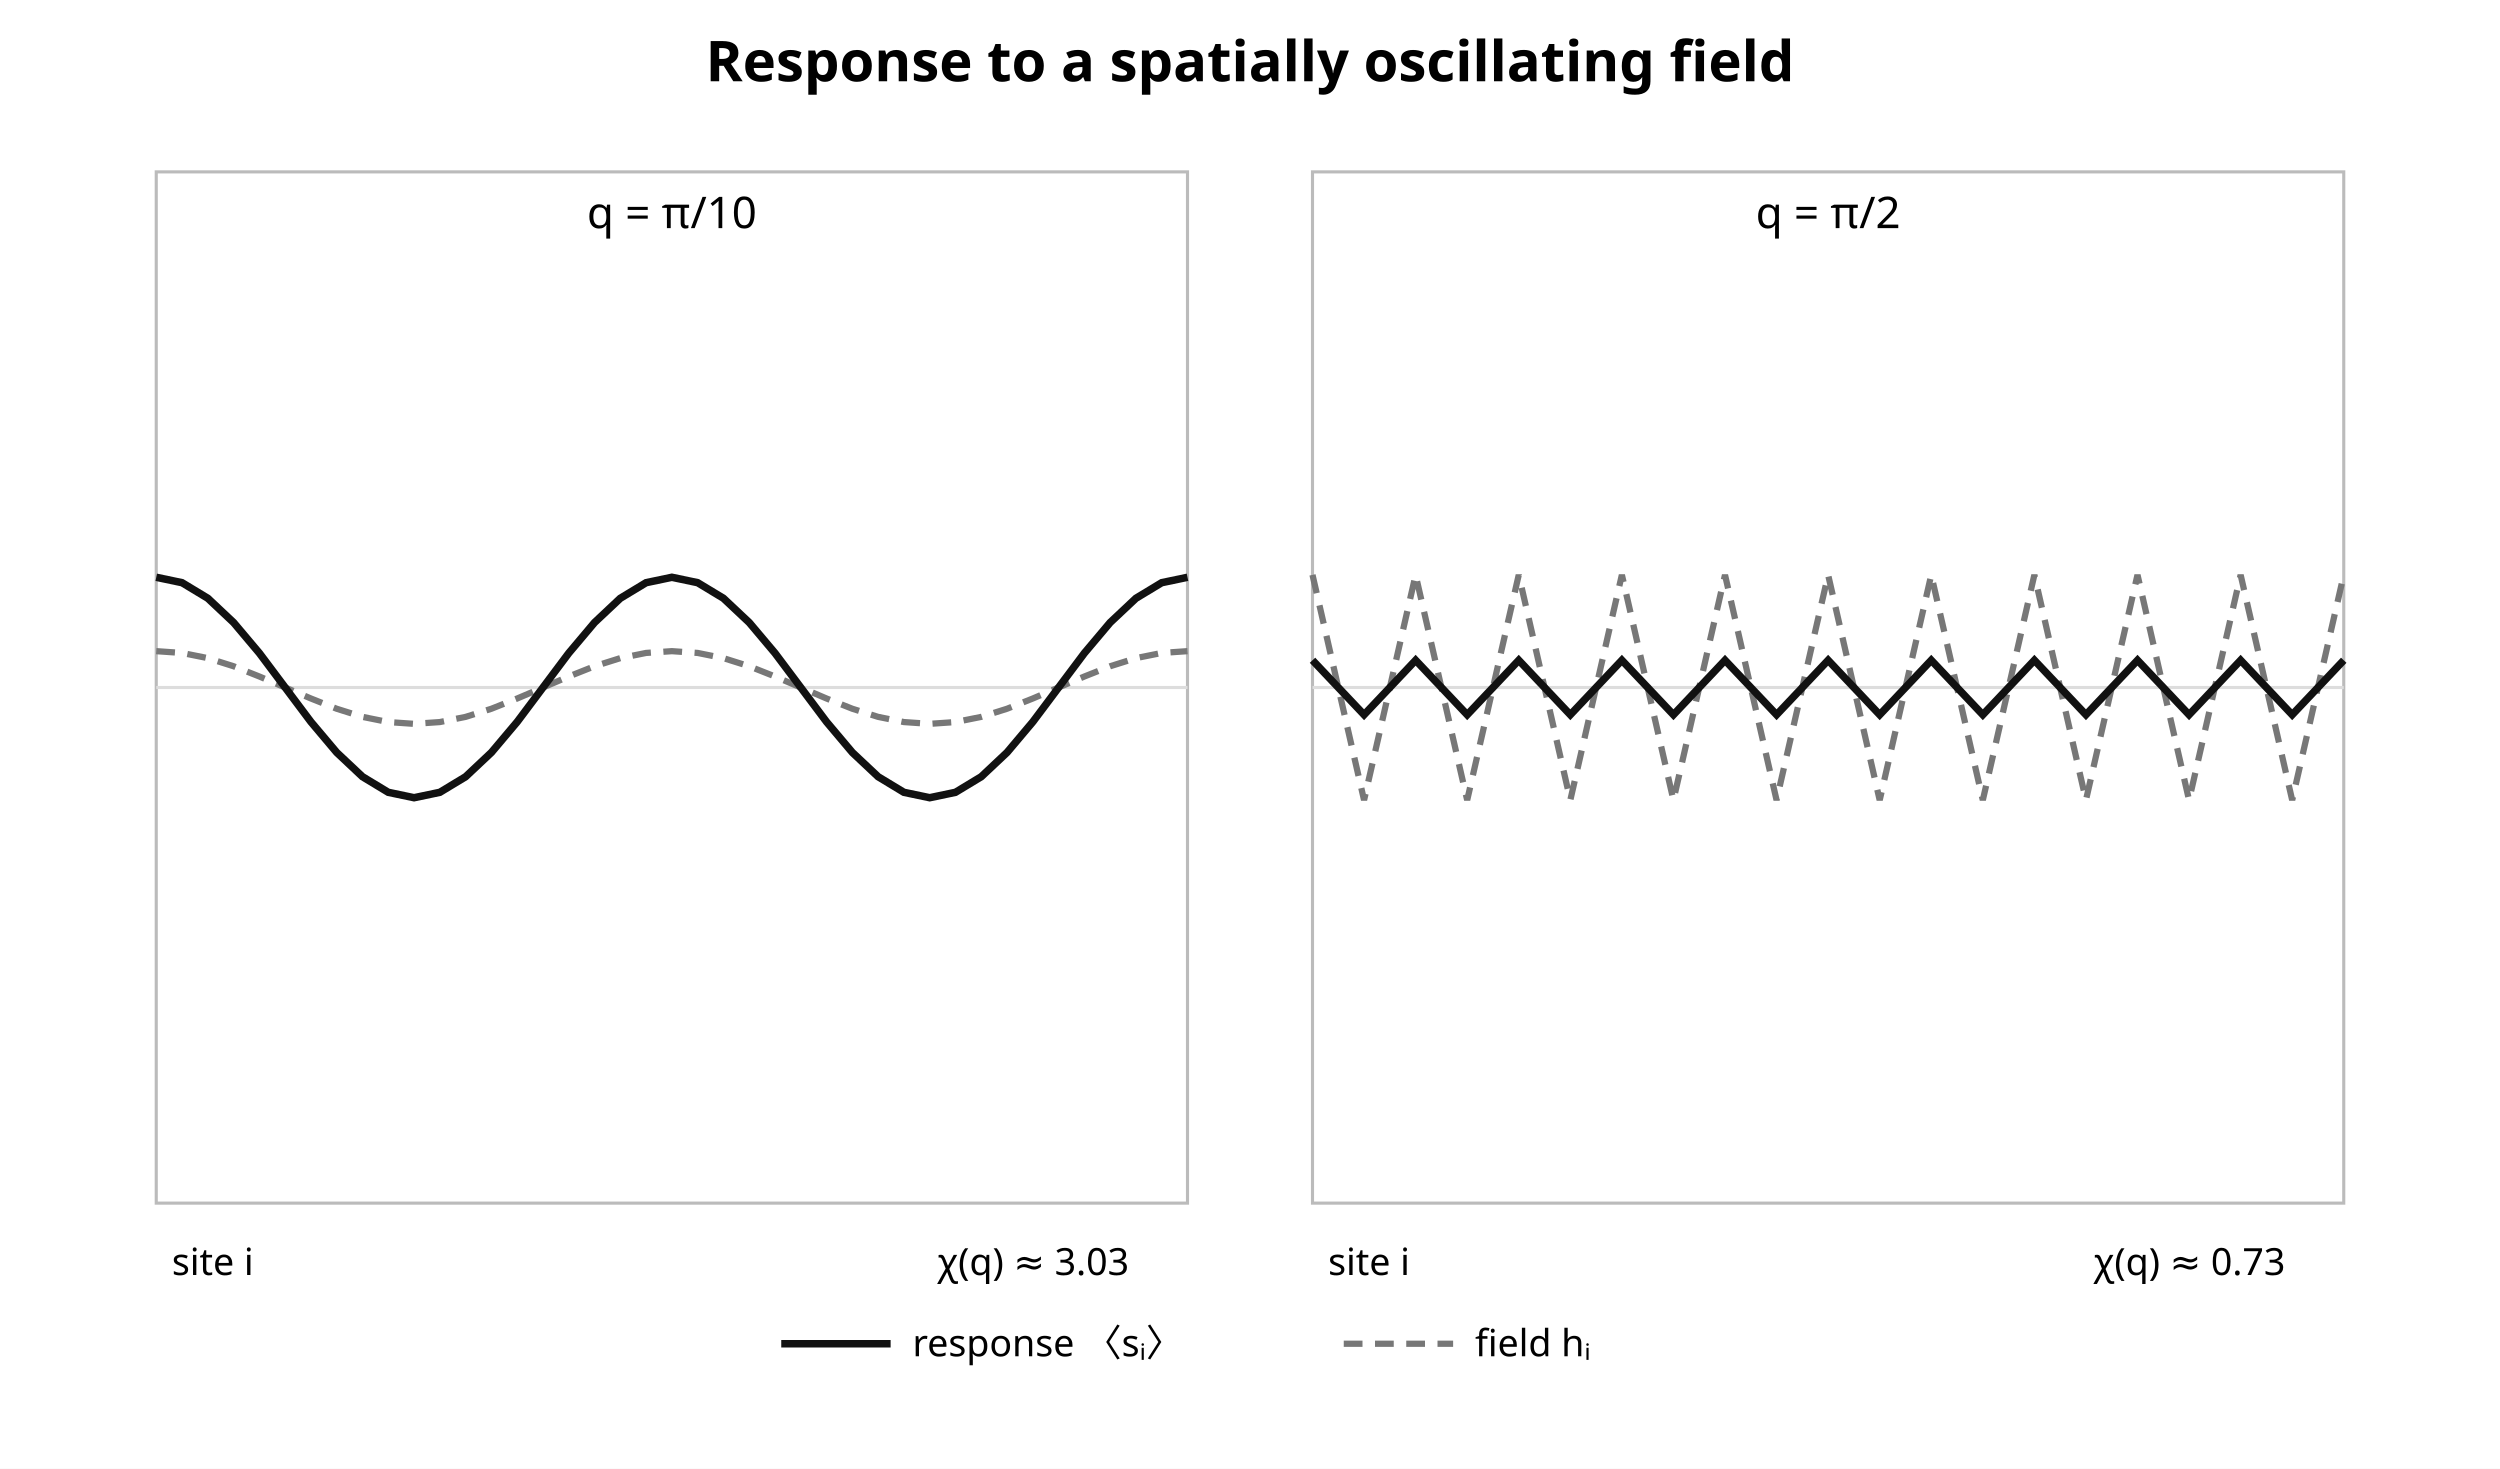
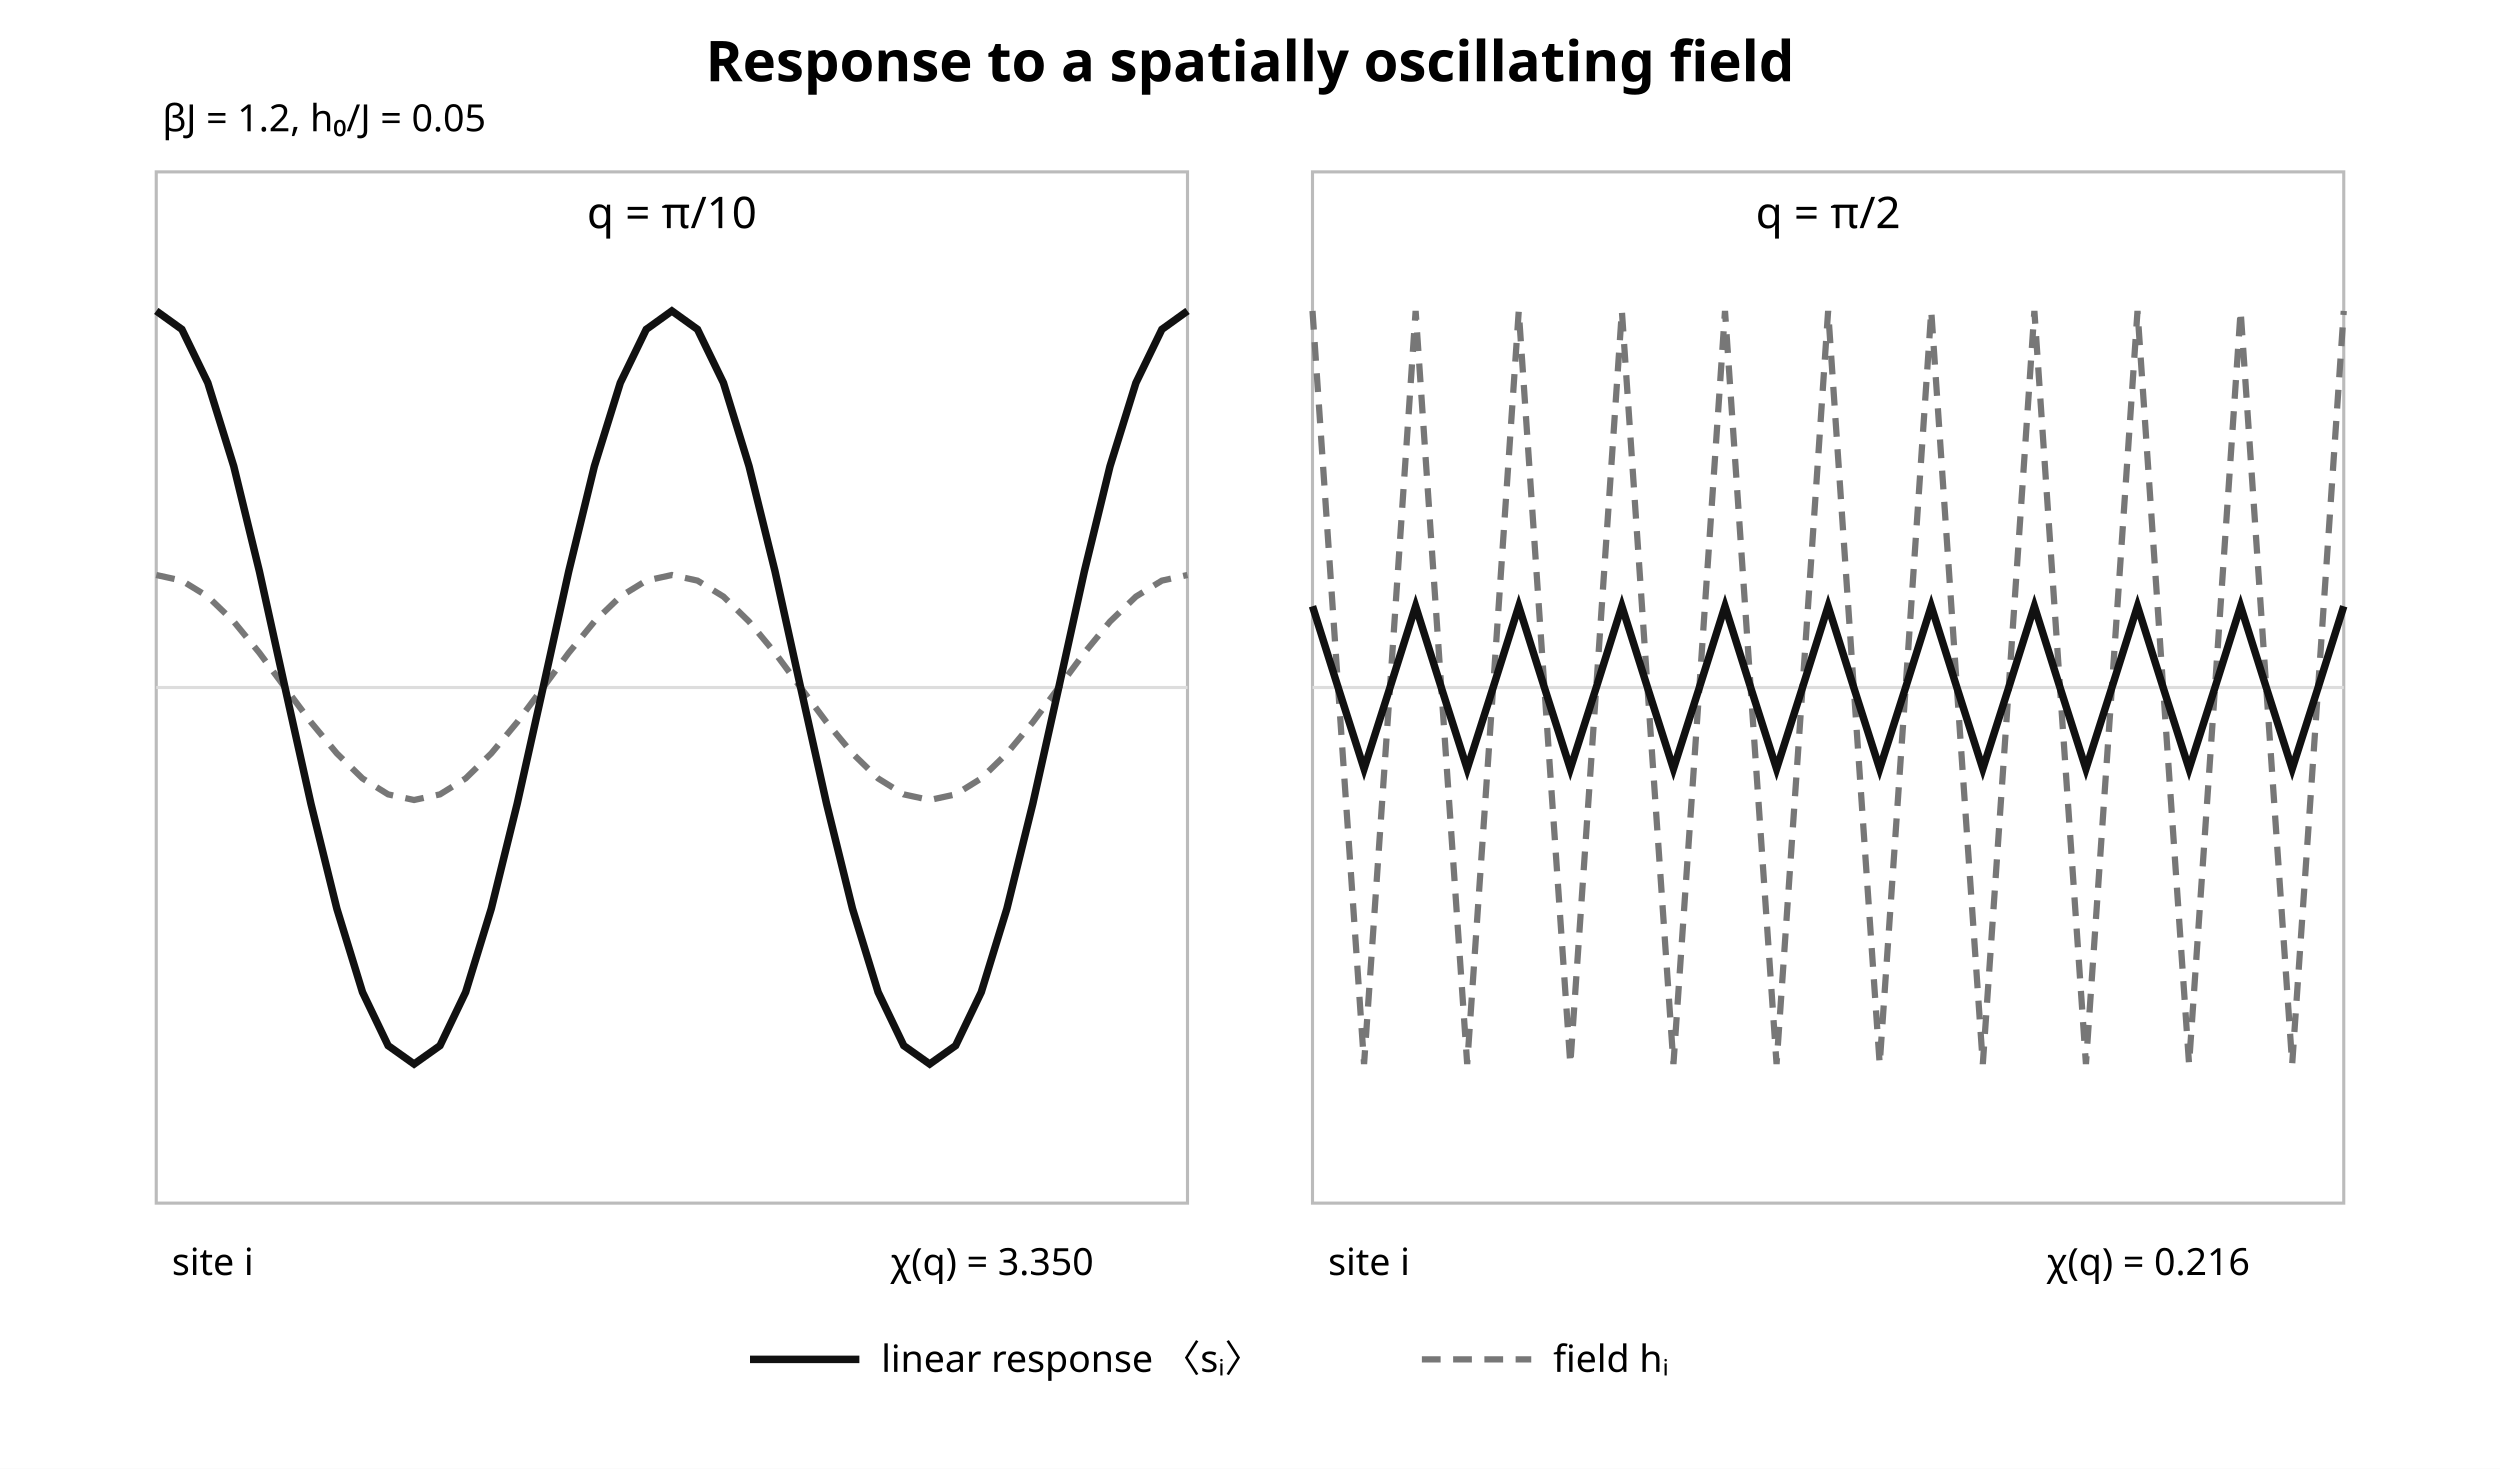
<svg xmlns="http://www.w3.org/2000/svg" width="800" height="470" viewBox="0 0 800 470">
  <rect width="100%" height="100%" fill="white" />
  <text x="400" y="26" text-anchor="middle" font-family="system-ui, sans-serif" font-size="18" font-weight="600">Response to a spatially oscillating field</text>
  <rect x="50" y="55" width="330" height="330" fill="none" stroke="#bbb" />
-   <line x1="50" y1="220" x2="380" y2="220" stroke="#ddd" />
-   <text x="215" y="73" text-anchor="middle" font-family="system-ui, sans-serif" font-size="14">q = π/10</text>
-   <polyline fill="none" stroke="#777" stroke-width="2" stroke-dasharray="6 4" points="50.00,208.37 58.25,208.94 66.50,210.60 74.75,213.20 83.00,216.48 91.25,220.00 99.50,223.52 107.75,226.80 116.00,229.40 124.25,231.06 132.50,231.63 140.75,231.06 149.00,229.40 157.25,226.80 165.50,223.52 173.75,220.00 182.00,216.48 190.25,213.20 198.50,210.60 206.75,208.94 215.00,208.37 223.25,208.94 231.50,210.60 239.75,213.20 248.00,216.48 256.25,220.00 264.50,223.52 272.75,226.80 281.00,229.40 289.25,231.06 297.50,231.63 305.75,231.06 314.00,229.40 322.25,226.80 330.50,223.52 338.75,220.00 347.00,216.48 355.25,213.20 363.50,210.60 371.75,208.94 380.00,208.37" />
-   <polyline fill="none" stroke="#111" stroke-width="2.4" points="50.00,184.73 58.25,186.46 66.50,191.45 74.75,199.21 83.00,209.00 91.25,220.00 99.50,231.00 107.75,240.79 116.00,248.55 124.25,253.54 132.50,255.27 140.75,253.54 149.00,248.55 157.25,240.79 165.50,231.00 173.75,220.00 182.00,209.00 190.25,199.21 198.50,191.45 206.75,186.46 215.00,184.73 223.25,186.46 231.50,191.45 239.75,199.21 248.00,209.00 256.25,220.00 264.50,231.00 272.75,240.79 281.00,248.55 289.25,253.54 297.50,255.27 305.75,253.54 314.00,248.55 322.25,240.79 330.50,231.00 338.75,220.00 347.00,209.00 355.25,199.21 363.50,191.45 371.75,186.46 380.00,184.73" />
+   <line x1="50" y1="220.0" x2="380" y2="220.0" stroke="#ddd" />
+   <text x="215.0" y="73" text-anchor="middle" font-family="system-ui, sans-serif" font-size="14">q = π/10</text>
+   <polyline fill="none" stroke="#777" stroke-width="2" stroke-dasharray="6 4" points="50.0,184.0 58.2,185.8 66.5,190.9 74.8,198.9 83.0,208.9 91.2,220.0 99.5,231.1 107.8,241.1 116.0,249.1 124.2,254.2 132.5,256.0 140.8,254.2 149.0,249.1 157.2,241.1 165.5,231.1 173.8,220.0 182.0,208.9 190.2,198.9 198.5,190.9 206.8,185.8 215.0,184.0 223.2,185.8 231.5,190.9 239.7,198.9 248.0,208.9 256.2,220.0 264.5,231.1 272.8,241.1 281.0,249.1 289.2,254.2 297.5,256.0 305.8,254.2 314.0,249.1 322.2,241.1 330.5,231.1 338.8,220.0 347.0,208.9 355.2,198.9 363.5,190.9 371.8,185.8 380.0,184.0" />
+   <polyline fill="none" stroke="#111" stroke-width="2.4" points="50.0,99.5 58.2,105.4 66.5,122.5 74.8,149.2 83.0,182.8 91.2,220.0 99.5,257.2 107.8,290.8 116.0,317.5 124.2,334.6 132.5,340.5 140.8,334.6 149.0,317.5 157.2,290.8 165.5,257.2 173.8,220.0 182.0,182.8 190.2,149.2 198.5,122.5 206.8,105.4 215.0,99.5 223.2,105.4 231.5,122.5 239.7,149.2 248.0,182.8 256.2,220.0 264.5,257.2 272.8,290.8 281.0,317.5 289.2,334.6 297.5,340.5 305.8,334.6 314.0,317.5 322.2,290.8 330.5,257.2 338.8,220.0 347.0,182.8 355.2,149.2 363.5,122.5 371.8,105.4 380.0,99.5" />
  <text x="55" y="408" font-family="system-ui, sans-serif" font-size="12">site i</text>
-   <text x="300" y="408" font-family="system-ui, sans-serif" font-size="12">χ(q) ≈ 3.03</text>
+   <text x="285" y="408" font-family="system-ui, sans-serif" font-size="12">χ(q) = 3.350</text>
  <rect x="420" y="55" width="330" height="330" fill="none" stroke="#bbb" />
-   <line x1="420" y1="220" x2="750" y2="220" stroke="#ddd" />
-   <text x="585" y="73" text-anchor="middle" font-family="system-ui, sans-serif" font-size="14">q = π/2</text>
-   <polyline fill="none" stroke="#777" stroke-width="2" stroke-dasharray="6 4" points="420.00,183.96 428.25,220.00 436.50,256.04 444.75,220.00 453.00,183.96 461.25,220.00 469.50,256.04 477.75,220.00 486.00,183.96 494.25,220.00 502.50,256.04 510.75,220.00 519.00,183.96 527.25,220.00 535.50,256.04 543.75,220.00 552.00,183.96 560.25,220.00 568.50,256.04 576.75,220.00 585.00,183.96 593.25,220.00 601.50,256.04 609.75,220.00 618.00,183.96 626.25,220.00 634.50,256.04 642.75,220.00 651.00,183.96 659.25,220.00 667.50,256.04 675.75,220.00 684.00,183.96 692.25,220.00 700.50,256.04 708.75,220.00 717.00,183.96 725.25,220.00 733.50,256.04 741.75,220.00 750.00,183.96" />
-   <polyline fill="none" stroke="#111" stroke-width="2.4" points="420.00,211.28 428.25,220.00 436.50,228.72 444.75,220.00 453.00,211.28 461.25,220.00 469.50,228.72 477.75,220.00 486.00,211.28 494.25,220.00 502.50,228.72 510.75,220.00 519.00,211.28 527.25,220.00 535.50,228.72 543.75,220.00 552.00,211.28 560.25,220.00 568.50,228.72 576.75,220.00 585.00,211.28 593.25,220.00 601.50,228.72 609.75,220.00 618.00,211.28 626.25,220.00 634.50,228.72 642.75,220.00 651.00,211.28 659.25,220.00 667.50,228.72 675.75,220.00 684.00,211.28 692.25,220.00 700.50,228.72 708.75,220.00 717.00,211.28 725.25,220.00 733.50,228.72 741.75,220.00 750.00,211.28" />
+   <line x1="420" y1="220.0" x2="750" y2="220.0" stroke="#ddd" />
+   <text x="585.0" y="73" text-anchor="middle" font-family="system-ui, sans-serif" font-size="14">q = π/2</text>
+   <polyline fill="none" stroke="#777" stroke-width="2" stroke-dasharray="6 4" points="420.0,99.5 428.2,220.0 436.5,340.5 444.8,220.0 453.0,99.5 461.2,220.0 469.5,340.5 477.8,220.0 486.0,99.5 494.2,220.0 502.5,340.5 510.8,220.0 519.0,99.5 527.2,220.0 535.5,340.5 543.8,220.0 552.0,99.5 560.2,220.0 568.5,340.5 576.8,220.0 585.0,99.5 593.2,220.0 601.5,340.5 609.8,220.0 618.0,99.5 626.2,220.0 634.5,340.5 642.8,220.0 651.0,99.5 659.2,220.0 667.5,340.5 675.8,220.0 684.0,99.5 692.2,220.0 700.5,340.5 708.8,220.0 717.0,99.5 725.2,220.0 733.5,340.5 741.8,220.0 750.0,99.5" />
+   <polyline fill="none" stroke="#111" stroke-width="2.4" points="420.0,194.0 428.2,220.0 436.5,246.0 444.8,220.0 453.0,194.0 461.2,220.0 469.5,246.0 477.8,220.0 486.0,194.0 494.2,220.0 502.5,246.0 510.8,220.0 519.0,194.0 527.2,220.0 535.5,246.0 543.8,220.0 552.0,194.0 560.2,220.0 568.5,246.0 576.8,220.0 585.0,194.0 593.2,220.0 601.5,246.0 609.8,220.0 618.0,194.0 626.2,220.0 634.5,246.0 642.8,220.0 651.0,194.0 659.2,220.0 667.5,246.0 675.8,220.0 684.0,194.0 692.2,220.0 700.5,246.0 708.8,220.0 717.0,194.0 725.2,220.0 733.5,246.0 741.8,220.0 750.0,194.0" />
  <text x="425" y="408" font-family="system-ui, sans-serif" font-size="12">site i</text>
-   <text x="670" y="408" font-family="system-ui, sans-serif" font-size="12">χ(q) ≈ 0.73</text>
-   <line x1="250" y1="430" x2="285" y2="430" stroke="#111" stroke-width="2.4" />
-   <text x="292" y="434" font-family="system-ui, sans-serif" font-size="12">response 〈sᵢ〉</text>
-   <line x1="430" y1="430" x2="465" y2="430" stroke="#777" stroke-width="2" stroke-dasharray="6 4" />
-   <text x="472" y="434" font-family="system-ui, sans-serif" font-size="12">field hᵢ</text>
+   <text x="655" y="408" font-family="system-ui, sans-serif" font-size="12">χ(q) = 0.216</text>
+   <text x="52" y="42" font-family="system-ui, sans-serif" font-size="12">βJ = 1.2,  h₀/J = 0.05</text>
+   <line x1="240" y1="435" x2="275" y2="435" stroke="#111" stroke-width="2.4" />
+   <text x="282" y="439" font-family="system-ui, sans-serif" font-size="12">linear response 〈sᵢ〉</text>
+   <line x1="455" y1="435" x2="490" y2="435" stroke="#777" stroke-width="2" stroke-dasharray="6 4" />
+   <text x="497" y="439" font-family="system-ui, sans-serif" font-size="12">field hᵢ</text>
</svg>
